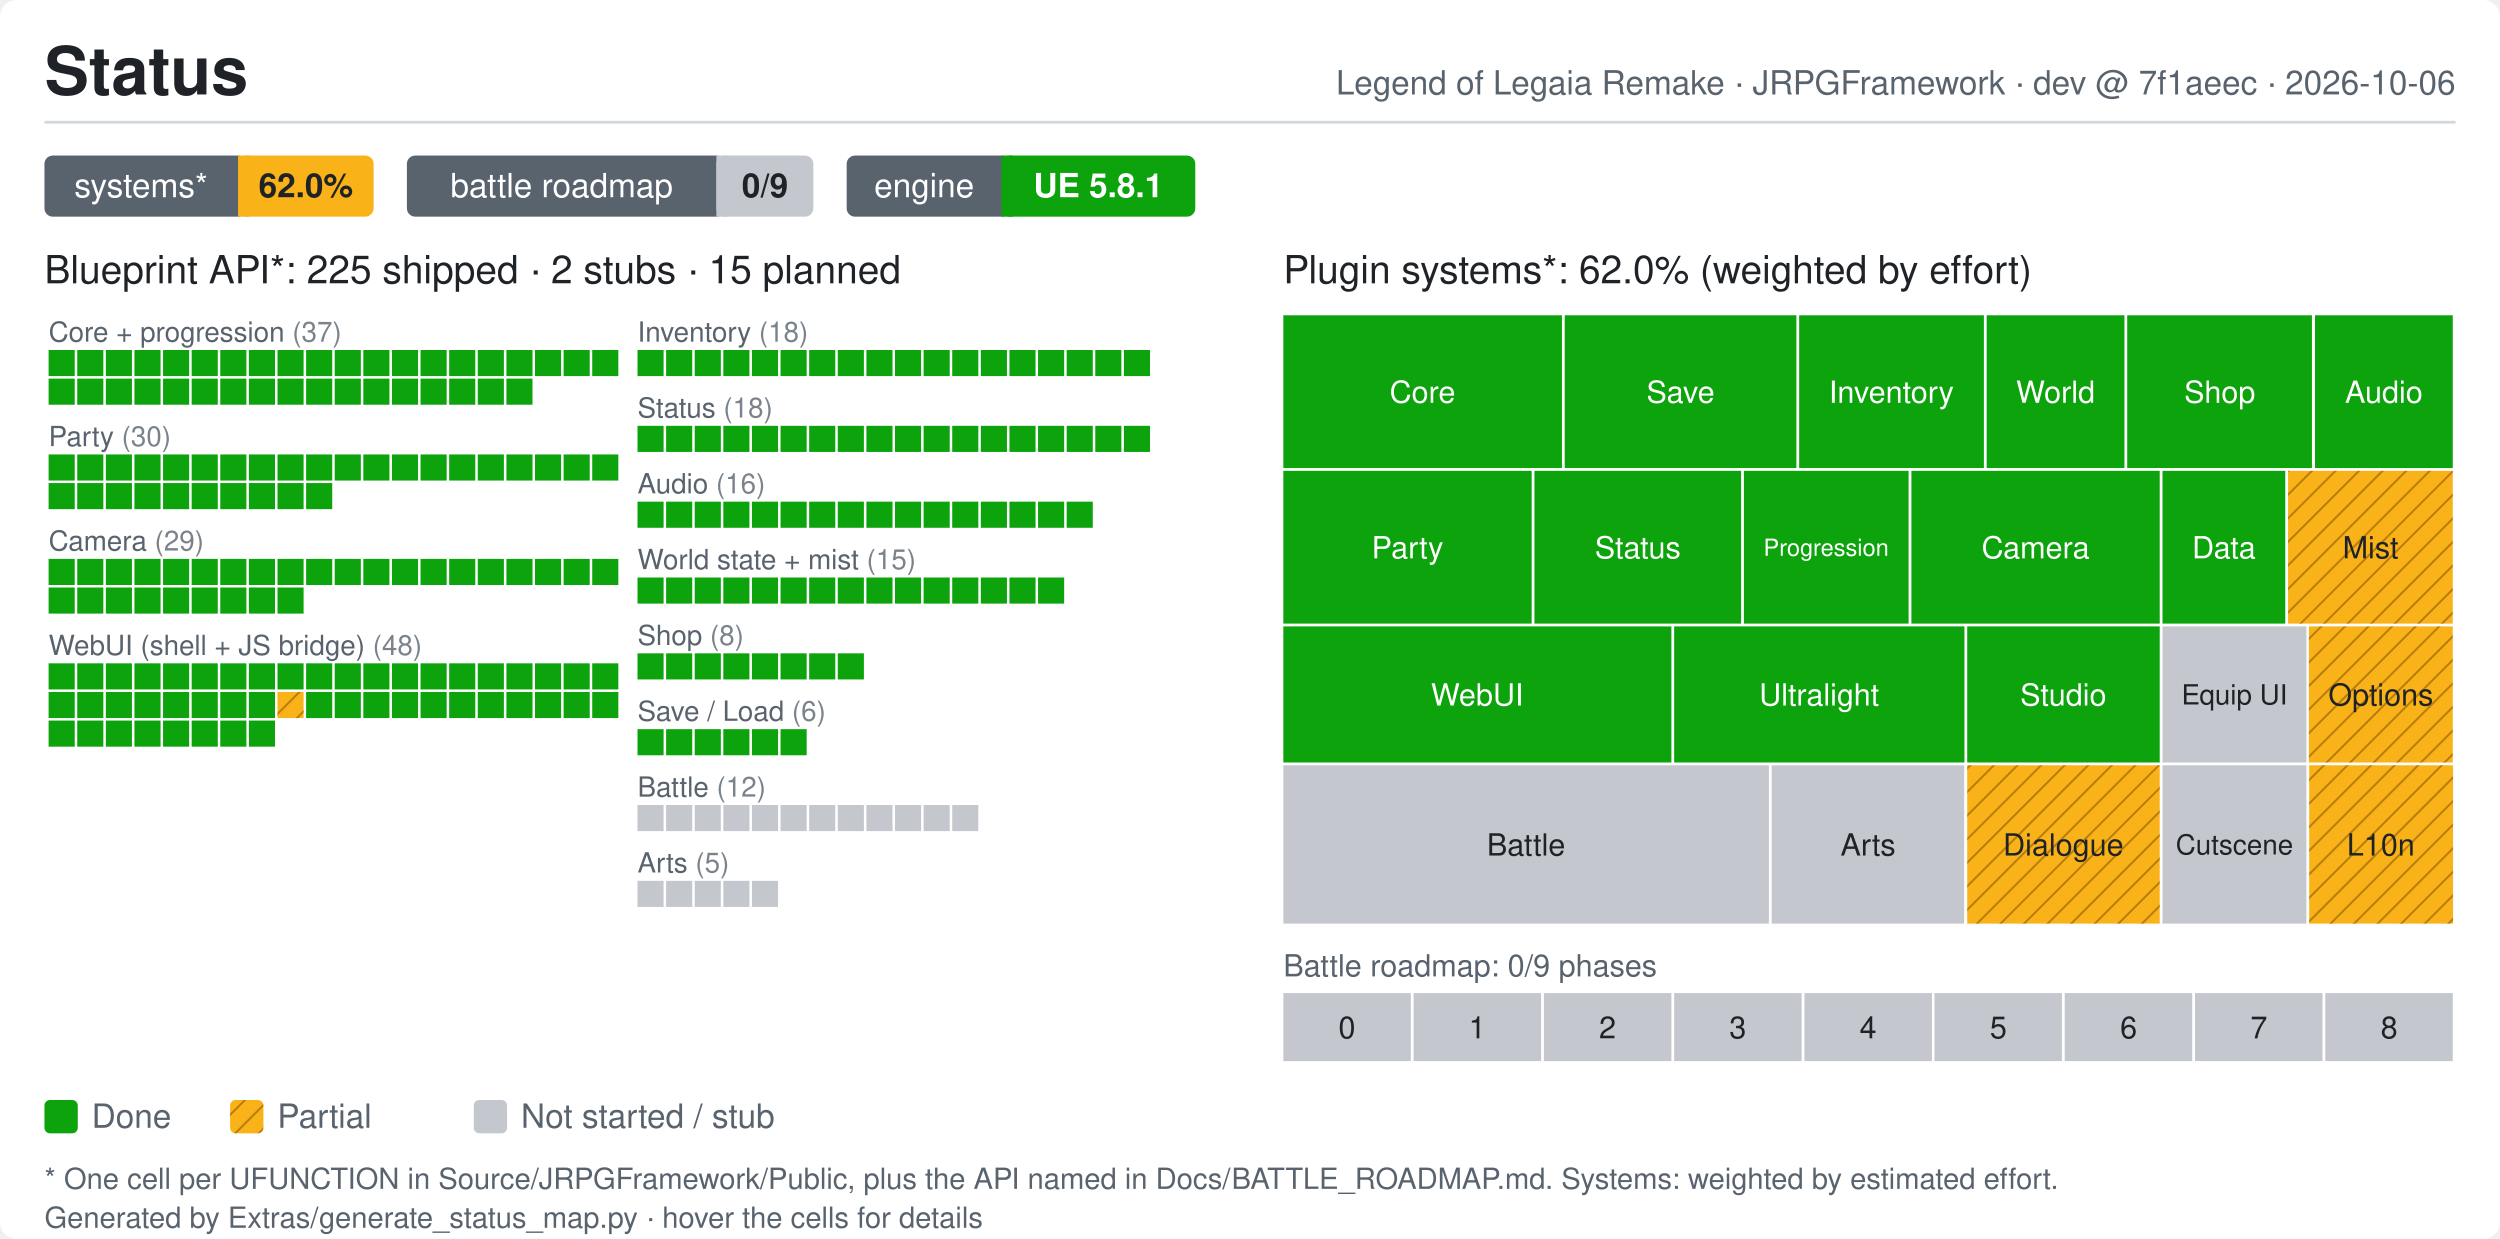
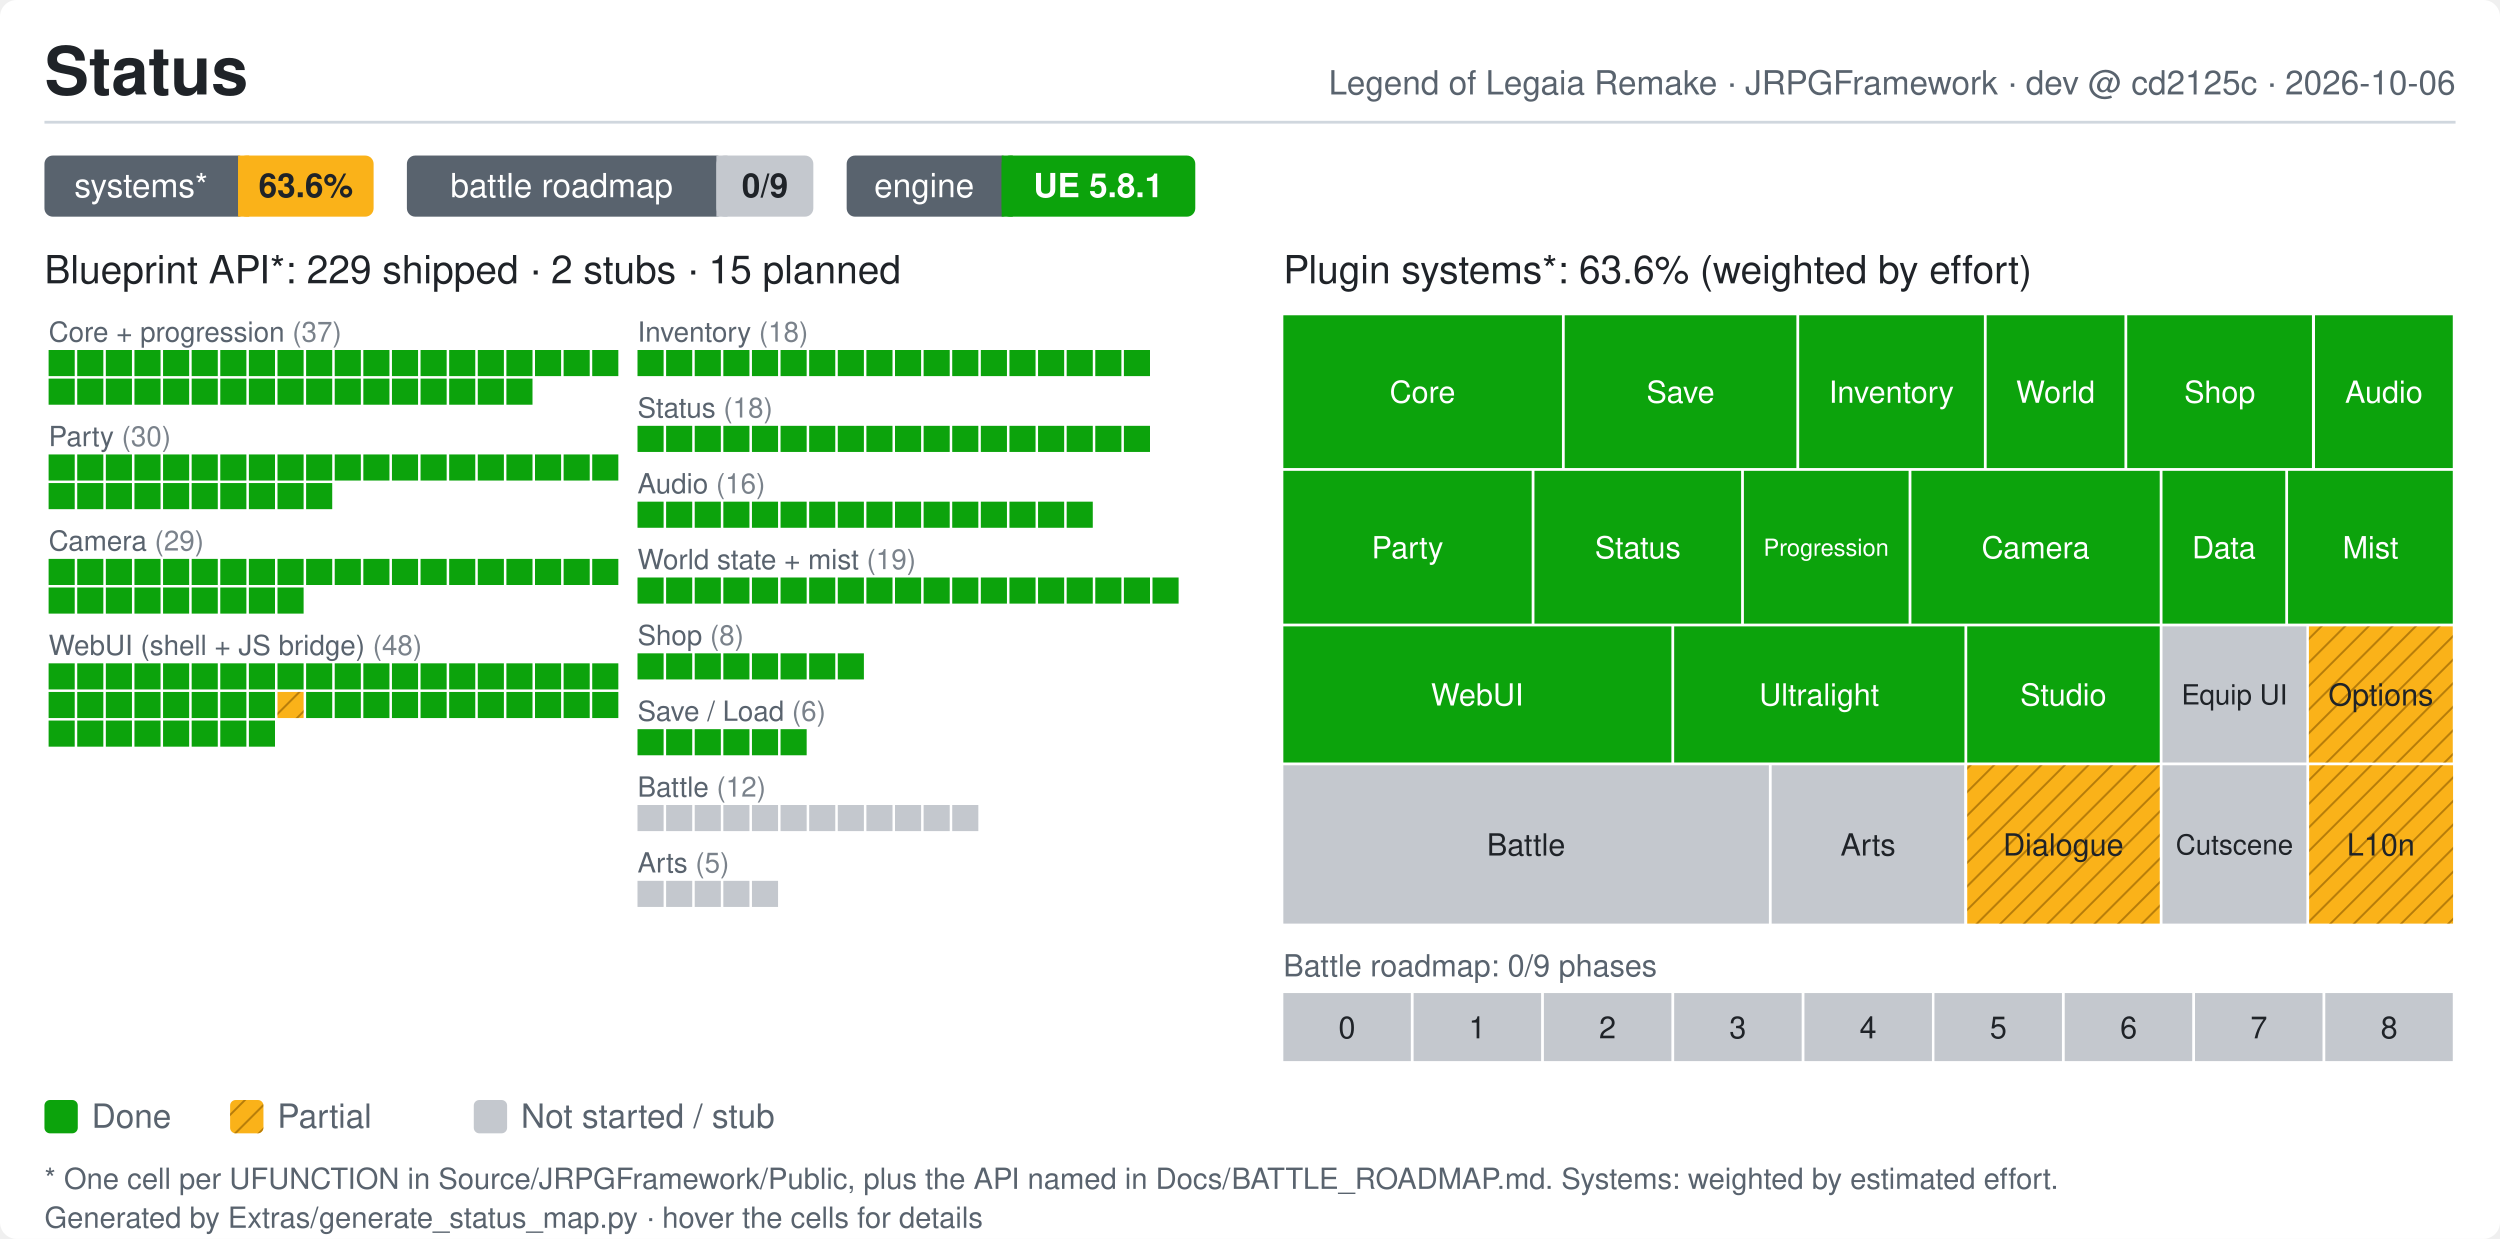
<svg xmlns="http://www.w3.org/2000/svg" width="900" height="446" viewBox="0 0 900 446" font-family="-apple-system,BlinkMacSystemFont,'Segoe UI',Helvetica,Arial,sans-serif" role="img" aria-labelledby="status-title">
  <style>
  .bg { fill: #ffffff; }
  .rule { stroke: #d0d7de; }
  .t1 { fill: #1f2328; }
  .t2 { fill: #59636e; }
  .ok { fill: #0ca30c; }
  .partial { fill: #fab219; }
  .pending { fill: #c4c8ce; }
  .hatch { stroke: #8a5a00; }
  .badge-k { fill: #59636e; }
  .badge-t { fill: #ffffff; }
  .txt-dark { fill: #1f2328; }
  .txt-pending { fill: #1f2328; }
  .panel { fill: #ffffff; }
  @media (prefers-color-scheme: dark) {
    .bg { fill: #0d1117; }
    .rule { stroke: #30363d; }
    .t1 { fill: #e6edf3; }
    .t2 { fill: #9198a1; }
    .pending { fill: #4b525c; }
    .badge-k { fill: #3d444d; }
    .txt-pending { fill: #e6edf3; }
    .panel { fill: #0d1117; }
  }
</style>
  <defs>
    <pattern id="hatch" width="6" height="6" patternUnits="userSpaceOnUse" patternTransform="rotate(45)">
      <line class="hatch" x1="0" y1="0" x2="0" y2="6" stroke-width="1.5" stroke-opacity=".55" />
    </pattern>
  </defs>
  <rect class="bg" width="900" height="446" rx="6" />
  <text class="t1" x="16" y="34" font-size="24" font-weight="600">Status</text>
-   <text class="t2" x="884" y="34" font-size="12" text-anchor="end">Legend of Legaia Remake · JRPGFramework · dev @ 7f1aeec · 2026-10-06</text>
+   <text class="t2" x="884" y="34" font-size="12" text-anchor="end">Legend of Legaia Remake · JRPGFramework · dev @ cd2125c · 2026-10-06</text>
  <line class="rule" x1="16" y1="44" x2="884" y2="44" stroke-width="1" />
  <rect class="badge-k" x="16" y="56" width="72.7" height="22" rx="3" />
  <rect class="partial" x="85.7" y="56" width="48.8" height="22" rx="3" />
  <rect class="partial" x="85.7" y="56" width="4" height="22" />
  <text class="badge-t" x="50.8" y="71" font-size="12" text-anchor="middle">systems*</text>
-   <text class="txt-dark" x="110.1" y="71" font-size="12" font-weight="600" text-anchor="middle">62.0%</text>
+   <text class="txt-dark" x="110.1" y="71" font-size="12" font-weight="600" text-anchor="middle">63.6%</text>
  <rect class="badge-k" x="146.48" y="56" width="114.4" height="22" rx="3" />
  <rect class="pending" x="257.9" y="56" width="34.9" height="22" rx="3" />
  <rect class="pending" x="257.9" y="56" width="4" height="22" />
  <text class="badge-t" x="202.2" y="71" font-size="12" text-anchor="middle">battle roadmap</text>
  <text class="txt-pending" x="275.4" y="71" font-size="12" font-weight="600" text-anchor="middle">0/9</text>
  <rect class="badge-k" x="304.8" y="56" width="58.8" height="22" rx="3" />
  <rect class="ok" x="360.6" y="56" width="69.7" height="22" rx="3" />
  <rect class="ok" x="360.6" y="56" width="4" height="22" />
  <text class="badge-t" x="332.7" y="71" font-size="12" text-anchor="middle">engine</text>
  <text class="badge-t" x="395.4" y="71" font-size="12" font-weight="600" text-anchor="middle">UE 5.8.1</text>
-   <text class="t1" x="16" y="102" font-size="14">Blueprint API*: 225 shipped · 2 stubs · 15 planned</text>
+   <text class="t1" x="16" y="102" font-size="14">Blueprint API*: 229 shipped · 2 stubs · 15 planned</text>
  <rect class="panel" x="16" y="112" width="424" height="270" />
  <text class="t2" x="17.5" y="123.0" font-size="10">Core + progression <tspan class="t2" fill-opacity=".8">(37)</tspan>
  </text>
  <rect class="ok" x="17.5" y="126.0" width="9.4" height="9.4" />
  <rect class="ok" x="27.8" y="126.0" width="9.4" height="9.4" />
  <rect class="ok" x="38.1" y="126.0" width="9.4" height="9.4" />
  <rect class="ok" x="48.4" y="126.0" width="9.4" height="9.4" />
  <rect class="ok" x="58.7" y="126.0" width="9.4" height="9.4" />
  <rect class="ok" x="69.0" y="126.0" width="9.4" height="9.4" />
  <rect class="ok" x="79.3" y="126.0" width="9.4" height="9.4" />
  <rect class="ok" x="89.6" y="126.0" width="9.4" height="9.4" />
  <rect class="ok" x="99.9" y="126.0" width="9.4" height="9.4" />
  <rect class="ok" x="110.2" y="126.0" width="9.4" height="9.4" />
  <rect class="ok" x="120.5" y="126.0" width="9.4" height="9.4" />
  <rect class="ok" x="130.8" y="126.0" width="9.4" height="9.4" />
  <rect class="ok" x="141.1" y="126.0" width="9.4" height="9.4" />
  <rect class="ok" x="151.4" y="126.0" width="9.4" height="9.4" />
  <rect class="ok" x="161.7" y="126.0" width="9.4" height="9.4" />
  <rect class="ok" x="172.0" y="126.0" width="9.4" height="9.4" />
  <rect class="ok" x="182.3" y="126.0" width="9.4" height="9.4" />
  <rect class="ok" x="192.6" y="126.0" width="9.4" height="9.4" />
  <rect class="ok" x="202.9" y="126.0" width="9.4" height="9.4" />
  <rect class="ok" x="213.2" y="126.0" width="9.4" height="9.4" />
  <rect class="ok" x="17.5" y="136.3" width="9.4" height="9.4" />
  <rect class="ok" x="27.8" y="136.3" width="9.4" height="9.4" />
  <rect class="ok" x="38.1" y="136.3" width="9.4" height="9.4" />
  <rect class="ok" x="48.4" y="136.3" width="9.4" height="9.4" />
  <rect class="ok" x="58.7" y="136.3" width="9.4" height="9.4" />
  <rect class="ok" x="69.0" y="136.3" width="9.4" height="9.4" />
  <rect class="ok" x="79.3" y="136.3" width="9.4" height="9.4" />
  <rect class="ok" x="89.6" y="136.3" width="9.4" height="9.4" />
  <rect class="ok" x="99.9" y="136.3" width="9.4" height="9.4" />
  <rect class="ok" x="110.2" y="136.3" width="9.4" height="9.4" />
  <rect class="ok" x="120.5" y="136.3" width="9.4" height="9.4" />
  <rect class="ok" x="130.8" y="136.3" width="9.4" height="9.4" />
  <rect class="ok" x="141.1" y="136.3" width="9.4" height="9.4" />
  <rect class="ok" x="151.4" y="136.3" width="9.4" height="9.4" />
  <rect class="ok" x="161.7" y="136.3" width="9.4" height="9.4" />
  <rect class="ok" x="172.0" y="136.3" width="9.4" height="9.4" />
  <rect class="ok" x="182.3" y="136.3" width="9.4" height="9.4" />
  <text class="t2" x="17.5" y="160.6" font-size="10">Party <tspan class="t2" fill-opacity=".8">(30)</tspan>
  </text>
  <rect class="ok" x="17.5" y="163.6" width="9.4" height="9.4" />
  <rect class="ok" x="27.8" y="163.6" width="9.4" height="9.4" />
  <rect class="ok" x="38.1" y="163.6" width="9.4" height="9.4" />
  <rect class="ok" x="48.4" y="163.6" width="9.4" height="9.4" />
  <rect class="ok" x="58.7" y="163.6" width="9.4" height="9.4" />
  <rect class="ok" x="69.0" y="163.6" width="9.4" height="9.4" />
  <rect class="ok" x="79.3" y="163.6" width="9.4" height="9.4" />
  <rect class="ok" x="89.6" y="163.6" width="9.4" height="9.4" />
  <rect class="ok" x="99.9" y="163.6" width="9.4" height="9.4" />
  <rect class="ok" x="110.2" y="163.6" width="9.4" height="9.4" />
  <rect class="ok" x="120.5" y="163.6" width="9.4" height="9.4" />
  <rect class="ok" x="130.8" y="163.6" width="9.4" height="9.4" />
  <rect class="ok" x="141.1" y="163.6" width="9.4" height="9.4" />
  <rect class="ok" x="151.4" y="163.6" width="9.4" height="9.4" />
  <rect class="ok" x="161.7" y="163.6" width="9.4" height="9.4" />
  <rect class="ok" x="172.0" y="163.6" width="9.4" height="9.4" />
  <rect class="ok" x="182.3" y="163.6" width="9.4" height="9.4" />
  <rect class="ok" x="192.6" y="163.6" width="9.4" height="9.4" />
  <rect class="ok" x="202.9" y="163.6" width="9.4" height="9.4" />
  <rect class="ok" x="213.2" y="163.6" width="9.4" height="9.4" />
  <rect class="ok" x="17.5" y="173.9" width="9.4" height="9.4" />
  <rect class="ok" x="27.8" y="173.9" width="9.4" height="9.4" />
  <rect class="ok" x="38.1" y="173.9" width="9.4" height="9.4" />
  <rect class="ok" x="48.4" y="173.9" width="9.4" height="9.4" />
  <rect class="ok" x="58.7" y="173.9" width="9.4" height="9.4" />
  <rect class="ok" x="69.0" y="173.9" width="9.4" height="9.4" />
  <rect class="ok" x="79.3" y="173.9" width="9.4" height="9.4" />
  <rect class="ok" x="89.6" y="173.9" width="9.4" height="9.4" />
  <rect class="ok" x="99.9" y="173.9" width="9.4" height="9.4" />
  <rect class="ok" x="110.2" y="173.9" width="9.4" height="9.4" />
  <text class="t2" x="17.5" y="198.2" font-size="10">Camera <tspan class="t2" fill-opacity=".8">(29)</tspan>
  </text>
  <rect class="ok" x="17.5" y="201.2" width="9.4" height="9.4" />
  <rect class="ok" x="27.8" y="201.2" width="9.4" height="9.4" />
  <rect class="ok" x="38.1" y="201.2" width="9.4" height="9.4" />
  <rect class="ok" x="48.4" y="201.2" width="9.4" height="9.4" />
  <rect class="ok" x="58.7" y="201.2" width="9.4" height="9.4" />
  <rect class="ok" x="69.0" y="201.2" width="9.4" height="9.4" />
  <rect class="ok" x="79.3" y="201.2" width="9.4" height="9.4" />
  <rect class="ok" x="89.6" y="201.2" width="9.4" height="9.4" />
  <rect class="ok" x="99.9" y="201.2" width="9.4" height="9.4" />
  <rect class="ok" x="110.2" y="201.2" width="9.4" height="9.4" />
  <rect class="ok" x="120.5" y="201.2" width="9.4" height="9.4" />
  <rect class="ok" x="130.8" y="201.2" width="9.4" height="9.4" />
  <rect class="ok" x="141.1" y="201.2" width="9.4" height="9.4" />
  <rect class="ok" x="151.4" y="201.2" width="9.4" height="9.4" />
  <rect class="ok" x="161.7" y="201.2" width="9.4" height="9.4" />
  <rect class="ok" x="172.0" y="201.2" width="9.4" height="9.4" />
  <rect class="ok" x="182.3" y="201.2" width="9.4" height="9.4" />
  <rect class="ok" x="192.6" y="201.2" width="9.4" height="9.4" />
  <rect class="ok" x="202.9" y="201.2" width="9.4" height="9.4" />
  <rect class="ok" x="213.2" y="201.2" width="9.4" height="9.4" />
  <rect class="ok" x="17.5" y="211.5" width="9.4" height="9.4" />
  <rect class="ok" x="27.8" y="211.5" width="9.4" height="9.4" />
  <rect class="ok" x="38.1" y="211.5" width="9.4" height="9.4" />
  <rect class="ok" x="48.4" y="211.5" width="9.4" height="9.4" />
  <rect class="ok" x="58.7" y="211.5" width="9.4" height="9.4" />
  <rect class="ok" x="69.0" y="211.5" width="9.4" height="9.4" />
  <rect class="ok" x="79.3" y="211.5" width="9.4" height="9.4" />
  <rect class="ok" x="89.6" y="211.5" width="9.4" height="9.4" />
  <rect class="ok" x="99.9" y="211.5" width="9.4" height="9.4" />
  <text class="t2" x="17.5" y="235.8" font-size="10">WebUI (shell + JS bridge) <tspan class="t2" fill-opacity=".8">(48)</tspan>
  </text>
  <rect class="ok" x="17.5" y="238.8" width="9.4" height="9.4" />
  <rect class="ok" x="27.8" y="238.8" width="9.4" height="9.4" />
  <rect class="ok" x="38.1" y="238.8" width="9.4" height="9.4" />
  <rect class="ok" x="48.4" y="238.8" width="9.4" height="9.4" />
  <rect class="ok" x="58.7" y="238.8" width="9.4" height="9.4" />
  <rect class="ok" x="69.0" y="238.8" width="9.4" height="9.4" />
  <rect class="ok" x="79.3" y="238.8" width="9.4" height="9.4" />
  <rect class="ok" x="89.6" y="238.8" width="9.4" height="9.4" />
  <rect class="ok" x="99.9" y="238.8" width="9.4" height="9.4" />
  <rect class="ok" x="110.2" y="238.8" width="9.4" height="9.4" />
  <rect class="ok" x="120.5" y="238.8" width="9.4" height="9.4" />
  <rect class="ok" x="130.8" y="238.8" width="9.4" height="9.4" />
  <rect class="ok" x="141.1" y="238.8" width="9.4" height="9.4" />
  <rect class="ok" x="151.4" y="238.8" width="9.4" height="9.4" />
  <rect class="ok" x="161.7" y="238.8" width="9.4" height="9.4" />
  <rect class="ok" x="172.0" y="238.8" width="9.4" height="9.4" />
  <rect class="ok" x="182.3" y="238.8" width="9.4" height="9.4" />
  <rect class="ok" x="192.6" y="238.8" width="9.4" height="9.4" />
  <rect class="ok" x="202.9" y="238.8" width="9.4" height="9.4" />
  <rect class="ok" x="213.2" y="238.8" width="9.4" height="9.4" />
  <rect class="ok" x="17.5" y="249.1" width="9.4" height="9.4" />
  <rect class="ok" x="27.8" y="249.1" width="9.4" height="9.4" />
  <rect class="ok" x="38.1" y="249.1" width="9.4" height="9.4" />
  <rect class="ok" x="48.4" y="249.1" width="9.4" height="9.4" />
  <rect class="ok" x="58.7" y="249.1" width="9.4" height="9.4" />
  <rect class="ok" x="69.0" y="249.1" width="9.4" height="9.4" />
  <rect class="ok" x="79.3" y="249.1" width="9.4" height="9.4" />
  <rect class="ok" x="89.6" y="249.1" width="9.4" height="9.4" />
  <rect class="partial" x="99.9" y="249.1" width="9.4" height="9.4" />
  <rect x="99.9" y="249.1" width="9.4" height="9.4" fill="url(#hatch)" pointer-events="none" />
  <rect class="ok" x="110.2" y="249.1" width="9.4" height="9.4" />
  <rect class="ok" x="120.5" y="249.1" width="9.4" height="9.4" />
  <rect class="ok" x="130.8" y="249.1" width="9.4" height="9.4" />
  <rect class="ok" x="141.1" y="249.1" width="9.4" height="9.4" />
  <rect class="ok" x="151.4" y="249.1" width="9.4" height="9.4" />
  <rect class="ok" x="161.7" y="249.1" width="9.4" height="9.4" />
  <rect class="ok" x="172.0" y="249.1" width="9.4" height="9.4" />
  <rect class="ok" x="182.3" y="249.1" width="9.4" height="9.4" />
  <rect class="ok" x="192.6" y="249.1" width="9.4" height="9.4" />
  <rect class="ok" x="202.9" y="249.1" width="9.4" height="9.4" />
  <rect class="ok" x="213.2" y="249.1" width="9.4" height="9.4" />
  <rect class="ok" x="17.5" y="259.4" width="9.4" height="9.4" />
  <rect class="ok" x="27.8" y="259.4" width="9.4" height="9.4" />
  <rect class="ok" x="38.1" y="259.4" width="9.4" height="9.4" />
  <rect class="ok" x="48.4" y="259.4" width="9.4" height="9.4" />
  <rect class="ok" x="58.7" y="259.4" width="9.4" height="9.4" />
  <rect class="ok" x="69.0" y="259.4" width="9.4" height="9.4" />
  <rect class="ok" x="79.3" y="259.4" width="9.4" height="9.4" />
  <rect class="ok" x="89.6" y="259.4" width="9.4" height="9.4" />
  <text class="t2" x="229.5" y="123.0" font-size="10">Inventory <tspan class="t2" fill-opacity=".8">(18)</tspan>
  </text>
  <rect class="ok" x="229.5" y="126.0" width="9.4" height="9.4" />
  <rect class="ok" x="239.8" y="126.0" width="9.4" height="9.4" />
  <rect class="ok" x="250.1" y="126.0" width="9.4" height="9.4" />
  <rect class="ok" x="260.4" y="126.0" width="9.4" height="9.4" />
  <rect class="ok" x="270.7" y="126.0" width="9.4" height="9.4" />
  <rect class="ok" x="281.0" y="126.0" width="9.4" height="9.4" />
  <rect class="ok" x="291.3" y="126.0" width="9.4" height="9.4" />
  <rect class="ok" x="301.6" y="126.0" width="9.4" height="9.4" />
  <rect class="ok" x="311.9" y="126.0" width="9.4" height="9.4" />
  <rect class="ok" x="322.2" y="126.0" width="9.4" height="9.4" />
  <rect class="ok" x="332.5" y="126.0" width="9.4" height="9.4" />
  <rect class="ok" x="342.8" y="126.0" width="9.4" height="9.4" />
  <rect class="ok" x="353.1" y="126.0" width="9.4" height="9.4" />
  <rect class="ok" x="363.4" y="126.0" width="9.4" height="9.4" />
  <rect class="ok" x="373.7" y="126.0" width="9.4" height="9.4" />
  <rect class="ok" x="384.0" y="126.0" width="9.4" height="9.4" />
  <rect class="ok" x="394.3" y="126.0" width="9.4" height="9.4" />
  <rect class="ok" x="404.6" y="126.0" width="9.4" height="9.4" />
  <text class="t2" x="229.5" y="150.3" font-size="10">Status <tspan class="t2" fill-opacity=".8">(18)</tspan>
  </text>
  <rect class="ok" x="229.5" y="153.3" width="9.4" height="9.4" />
  <rect class="ok" x="239.8" y="153.3" width="9.4" height="9.4" />
  <rect class="ok" x="250.1" y="153.3" width="9.4" height="9.4" />
  <rect class="ok" x="260.4" y="153.3" width="9.4" height="9.4" />
  <rect class="ok" x="270.7" y="153.3" width="9.4" height="9.4" />
  <rect class="ok" x="281.0" y="153.3" width="9.4" height="9.4" />
  <rect class="ok" x="291.3" y="153.3" width="9.4" height="9.4" />
  <rect class="ok" x="301.6" y="153.3" width="9.4" height="9.4" />
  <rect class="ok" x="311.9" y="153.3" width="9.4" height="9.4" />
  <rect class="ok" x="322.2" y="153.3" width="9.4" height="9.4" />
  <rect class="ok" x="332.5" y="153.3" width="9.4" height="9.4" />
  <rect class="ok" x="342.8" y="153.3" width="9.4" height="9.4" />
  <rect class="ok" x="353.1" y="153.3" width="9.4" height="9.4" />
  <rect class="ok" x="363.4" y="153.3" width="9.4" height="9.4" />
  <rect class="ok" x="373.7" y="153.3" width="9.4" height="9.4" />
  <rect class="ok" x="384.0" y="153.3" width="9.4" height="9.4" />
  <rect class="ok" x="394.3" y="153.3" width="9.4" height="9.4" />
  <rect class="ok" x="404.6" y="153.3" width="9.4" height="9.4" />
  <text class="t2" x="229.5" y="177.6" font-size="10">Audio <tspan class="t2" fill-opacity=".8">(16)</tspan>
  </text>
  <rect class="ok" x="229.5" y="180.6" width="9.4" height="9.4" />
  <rect class="ok" x="239.8" y="180.6" width="9.4" height="9.4" />
  <rect class="ok" x="250.1" y="180.6" width="9.4" height="9.4" />
  <rect class="ok" x="260.4" y="180.6" width="9.4" height="9.4" />
  <rect class="ok" x="270.7" y="180.6" width="9.4" height="9.4" />
  <rect class="ok" x="281.0" y="180.6" width="9.4" height="9.4" />
  <rect class="ok" x="291.3" y="180.6" width="9.4" height="9.4" />
  <rect class="ok" x="301.6" y="180.6" width="9.4" height="9.4" />
  <rect class="ok" x="311.9" y="180.6" width="9.4" height="9.4" />
  <rect class="ok" x="322.2" y="180.6" width="9.4" height="9.4" />
  <rect class="ok" x="332.5" y="180.6" width="9.4" height="9.4" />
  <rect class="ok" x="342.8" y="180.6" width="9.4" height="9.4" />
  <rect class="ok" x="353.1" y="180.6" width="9.4" height="9.4" />
  <rect class="ok" x="363.4" y="180.6" width="9.4" height="9.4" />
  <rect class="ok" x="373.7" y="180.6" width="9.4" height="9.4" />
  <rect class="ok" x="384.0" y="180.6" width="9.4" height="9.4" />
-   <text class="t2" x="229.5" y="204.9" font-size="10">World state + mist <tspan class="t2" fill-opacity=".8">(15)</tspan>
+   <text class="t2" x="229.5" y="204.9" font-size="10">World state + mist <tspan class="t2" fill-opacity=".8">(19)</tspan>
  </text>
  <rect class="ok" x="229.5" y="207.9" width="9.4" height="9.4" />
  <rect class="ok" x="239.8" y="207.9" width="9.4" height="9.4" />
  <rect class="ok" x="250.1" y="207.9" width="9.4" height="9.4" />
  <rect class="ok" x="260.4" y="207.9" width="9.4" height="9.4" />
  <rect class="ok" x="270.7" y="207.9" width="9.4" height="9.4" />
  <rect class="ok" x="281.0" y="207.9" width="9.4" height="9.4" />
  <rect class="ok" x="291.3" y="207.9" width="9.4" height="9.4" />
  <rect class="ok" x="301.6" y="207.9" width="9.4" height="9.4" />
  <rect class="ok" x="311.9" y="207.9" width="9.4" height="9.4" />
  <rect class="ok" x="322.2" y="207.9" width="9.4" height="9.4" />
  <rect class="ok" x="332.5" y="207.9" width="9.4" height="9.4" />
  <rect class="ok" x="342.8" y="207.9" width="9.4" height="9.4" />
  <rect class="ok" x="353.1" y="207.9" width="9.4" height="9.4" />
  <rect class="ok" x="363.4" y="207.9" width="9.4" height="9.4" />
  <rect class="ok" x="373.7" y="207.9" width="9.4" height="9.4" />
+   <rect class="ok" x="384.0" y="207.9" width="9.4" height="9.4" />
+   <rect class="ok" x="394.3" y="207.9" width="9.4" height="9.4" />
+   <rect class="ok" x="404.6" y="207.9" width="9.4" height="9.4" />
+   <rect class="ok" x="414.9" y="207.9" width="9.4" height="9.4" />
  <text class="t2" x="229.5" y="232.2" font-size="10">Shop <tspan class="t2" fill-opacity=".8">(8)</tspan>
  </text>
  <rect class="ok" x="229.5" y="235.2" width="9.4" height="9.4" />
  <rect class="ok" x="239.8" y="235.2" width="9.4" height="9.4" />
  <rect class="ok" x="250.1" y="235.2" width="9.4" height="9.4" />
  <rect class="ok" x="260.4" y="235.2" width="9.4" height="9.4" />
  <rect class="ok" x="270.7" y="235.2" width="9.4" height="9.4" />
  <rect class="ok" x="281.0" y="235.2" width="9.4" height="9.4" />
  <rect class="ok" x="291.3" y="235.2" width="9.4" height="9.4" />
  <rect class="ok" x="301.6" y="235.2" width="9.4" height="9.4" />
  <text class="t2" x="229.5" y="259.5" font-size="10">Save / Load <tspan class="t2" fill-opacity=".8">(6)</tspan>
  </text>
  <rect class="ok" x="229.5" y="262.5" width="9.4" height="9.4" />
  <rect class="ok" x="239.8" y="262.5" width="9.4" height="9.4" />
  <rect class="ok" x="250.1" y="262.5" width="9.4" height="9.4" />
  <rect class="ok" x="260.4" y="262.5" width="9.4" height="9.4" />
  <rect class="ok" x="270.7" y="262.5" width="9.4" height="9.4" />
  <rect class="ok" x="281.0" y="262.5" width="9.4" height="9.4" />
  <text class="t2" x="229.5" y="286.8" font-size="10">Battle <tspan class="t2" fill-opacity=".8">(12)</tspan>
  </text>
  <rect class="pending" x="229.5" y="289.8" width="9.4" height="9.4" />
  <rect class="pending" x="239.8" y="289.8" width="9.4" height="9.4" />
  <rect class="pending" x="250.1" y="289.8" width="9.4" height="9.4" />
  <rect class="pending" x="260.4" y="289.8" width="9.4" height="9.4" />
  <rect class="pending" x="270.7" y="289.8" width="9.4" height="9.4" />
  <rect class="pending" x="281.0" y="289.8" width="9.4" height="9.4" />
  <rect class="pending" x="291.3" y="289.8" width="9.4" height="9.4" />
  <rect class="pending" x="301.6" y="289.8" width="9.4" height="9.4" />
  <rect class="pending" x="311.9" y="289.8" width="9.4" height="9.4" />
  <rect class="pending" x="322.2" y="289.8" width="9.4" height="9.4" />
  <rect class="pending" x="332.5" y="289.8" width="9.4" height="9.4" />
  <rect class="pending" x="342.8" y="289.8" width="9.4" height="9.4" />
  <text class="t2" x="229.5" y="314.1" font-size="10">Arts <tspan class="t2" fill-opacity=".8">(5)</tspan>
  </text>
  <rect class="pending" x="229.5" y="317.1" width="9.4" height="9.4" />
  <rect class="pending" x="239.8" y="317.1" width="9.4" height="9.4" />
  <rect class="pending" x="250.1" y="317.1" width="9.4" height="9.4" />
  <rect class="pending" x="260.4" y="317.1" width="9.4" height="9.4" />
  <rect class="pending" x="270.7" y="317.1" width="9.4" height="9.4" />
-   <text class="t1" x="462" y="102" font-size="14">Plugin systems*: 62.0% (weighted by effort)</text>
+   <text class="t1" x="462" y="102" font-size="14">Plugin systems*: 63.6% (weighted by effort)</text>
  <rect class="ok" x="462.0" y="113.5" width="100.3" height="55.0" />
  <text class="badge-t" x="512.1" y="145.0" font-size="11" text-anchor="middle" pointer-events="none">Core</text>
  <rect class="ok" x="563.3" y="113.5" width="83.4" height="55.0" />
  <text class="badge-t" x="605.0" y="145.0" font-size="11" text-anchor="middle" pointer-events="none">Save</text>
  <rect class="ok" x="647.7" y="113.5" width="66.5" height="55.0" />
  <text class="badge-t" x="680.9" y="145.0" font-size="11" text-anchor="middle" pointer-events="none">Inventory</text>
  <rect class="ok" x="715.2" y="113.5" width="49.6" height="55.0" />
  <text class="badge-t" x="740.0" y="145.0" font-size="11" text-anchor="middle" pointer-events="none">World</text>
  <rect class="ok" x="765.8" y="113.5" width="66.5" height="55.0" />
  <text class="badge-t" x="799.1" y="145.0" font-size="11" text-anchor="middle" pointer-events="none">Shop</text>
  <rect class="ok" x="833.4" y="113.5" width="49.6" height="55.0" />
  <text class="badge-t" x="858.2" y="145.0" font-size="11" text-anchor="middle" pointer-events="none">Audio</text>
  <rect class="ok" x="462.0" y="169.5" width="89.4" height="55.0" />
  <text class="badge-t" x="506.7" y="201.0" font-size="11" text-anchor="middle" pointer-events="none">Party</text>
  <rect class="ok" x="552.4" y="169.5" width="74.4" height="55.0" />
  <text class="badge-t" x="589.6" y="201.0" font-size="11" text-anchor="middle" pointer-events="none">Status</text>
  <rect class="ok" x="627.8" y="169.5" width="59.3" height="55.0" />
  <text class="badge-t" x="657.4" y="200.1" font-size="8.5" text-anchor="middle" pointer-events="none">Progression</text>
  <rect class="ok" x="688.1" y="169.5" width="89.4" height="55.0" />
  <text class="badge-t" x="732.8" y="201.0" font-size="11" text-anchor="middle" pointer-events="none">Camera</text>
  <rect class="ok" x="778.5" y="169.5" width="44.2" height="55.0" />
  <text class="badge-t" x="800.6" y="201.0" font-size="11" text-anchor="middle" pointer-events="none">Data</text>
-   <rect class="partial" x="823.7" y="169.5" width="59.3" height="55.0" />
-   <rect x="823.7" y="169.5" width="59.3" height="55.0" fill="url(#hatch)" pointer-events="none" />
-   <text class="txt-dark" x="853.4" y="201.0" font-size="11" text-anchor="middle" pointer-events="none">Mist</text>
+   <rect class="ok" x="823.7" y="169.5" width="59.3" height="55.0" />
+   <text class="badge-t" x="853.4" y="201.0" font-size="11" text-anchor="middle" pointer-events="none">Mist</text>
  <rect class="ok" x="462.0" y="225.5" width="139.7" height="49.0" />
  <text class="badge-t" x="531.8" y="254.0" font-size="11" text-anchor="middle" pointer-events="none">WebUI</text>
  <rect class="ok" x="602.7" y="225.5" width="104.5" height="49.0" />
  <text class="badge-t" x="654.9" y="254.0" font-size="11" text-anchor="middle" pointer-events="none">Ultralight</text>
  <rect class="ok" x="708.2" y="225.5" width="69.3" height="49.0" />
  <text class="badge-t" x="742.8" y="254.0" font-size="11" text-anchor="middle" pointer-events="none">Studio</text>
  <rect class="pending" x="778.5" y="225.5" width="51.8" height="49.0" />
  <text class="txt-pending" x="804.4" y="253.6" font-size="10" text-anchor="middle" pointer-events="none">Equip UI</text>
  <rect class="partial" x="831.2" y="225.5" width="51.8" height="49.0" />
  <rect x="831.2" y="225.5" width="51.8" height="49.0" fill="url(#hatch)" pointer-events="none" />
  <text class="txt-dark" x="857.1" y="254.0" font-size="11" text-anchor="middle" pointer-events="none">Options</text>
  <rect class="pending" x="462.0" y="275.5" width="174.8" height="57.0" />
  <text class="txt-pending" x="549.4" y="308.0" font-size="11" text-anchor="middle" pointer-events="none">Battle</text>
  <rect class="pending" x="637.8" y="275.5" width="69.3" height="57.0" />
  <text class="txt-pending" x="672.5" y="308.0" font-size="11" text-anchor="middle" pointer-events="none">Arts</text>
  <rect class="partial" x="708.2" y="275.5" width="69.3" height="57.0" />
  <rect x="708.2" y="275.5" width="69.3" height="57.0" fill="url(#hatch)" pointer-events="none" />
  <text class="txt-dark" x="742.8" y="308.0" font-size="11" text-anchor="middle" pointer-events="none">Dialogue</text>
  <rect class="pending" x="778.5" y="275.5" width="51.8" height="57.0" />
  <text class="txt-pending" x="804.4" y="307.6" font-size="10" text-anchor="middle" pointer-events="none">Cutscene</text>
  <rect class="partial" x="831.3" y="275.5" width="51.8" height="57.0" />
  <rect x="831.3" y="275.5" width="51.8" height="57.0" fill="url(#hatch)" pointer-events="none" />
  <text class="txt-dark" x="857.1" y="308.0" font-size="11" text-anchor="middle" pointer-events="none">L10n</text>
  <text class="t2" x="462" y="351.5" font-size="11">Battle roadmap: 0/9 phases</text>
  <rect class="pending" x="462.0" y="357.5" width="45.9" height="24.5" />
  <text class="txt-pending" x="484.9" y="373.8" font-size="11" text-anchor="middle" pointer-events="none">0</text>
  <rect class="pending" x="508.9" y="357.5" width="45.9" height="24.5" />
  <text class="txt-pending" x="531.8" y="373.8" font-size="11" text-anchor="middle" pointer-events="none">1</text>
  <rect class="pending" x="555.8" y="357.5" width="45.9" height="24.5" />
  <text class="txt-pending" x="578.7" y="373.8" font-size="11" text-anchor="middle" pointer-events="none">2</text>
  <rect class="pending" x="602.7" y="357.5" width="45.9" height="24.5" />
  <text class="txt-pending" x="625.6" y="373.8" font-size="11" text-anchor="middle" pointer-events="none">3</text>
  <rect class="pending" x="649.6" y="357.5" width="45.9" height="24.5" />
  <text class="txt-pending" x="672.5" y="373.8" font-size="11" text-anchor="middle" pointer-events="none">4</text>
  <rect class="pending" x="696.4" y="357.5" width="45.9" height="24.5" />
  <text class="txt-pending" x="719.4" y="373.8" font-size="11" text-anchor="middle" pointer-events="none">5</text>
  <rect class="pending" x="743.3" y="357.5" width="45.9" height="24.5" />
  <text class="txt-pending" x="766.3" y="373.8" font-size="11" text-anchor="middle" pointer-events="none">6</text>
  <rect class="pending" x="790.2" y="357.5" width="45.9" height="24.5" />
  <text class="txt-pending" x="813.2" y="373.8" font-size="11" text-anchor="middle" pointer-events="none">7</text>
  <rect class="pending" x="837.1" y="357.5" width="45.9" height="24.5" />
  <text class="txt-pending" x="860.1" y="373.8" font-size="11" text-anchor="middle" pointer-events="none">8</text>
  <rect class="ok" x="16" y="396" width="12" height="12" rx="2" />
  <text class="t2" x="33" y="406" font-size="12">Done</text>
  <rect class="partial" x="82.84" y="396" width="12" height="12" rx="2" />
  <rect x="82.8" y="396.0" width="12.0" height="12.0" rx="2" fill="url(#hatch)" pointer-events="none" />
  <text class="t2" x="99.84" y="406" font-size="12">Partial</text>
  <rect class="pending" x="170.56" y="396" width="12" height="12" rx="2" />
  <text class="t2" x="187.56" y="406" font-size="12">Not started / stub</text>
  <text class="t2" x="16" y="428" font-size="10.5">* One cell per UFUNCTION in Source/JRPGFramework/Public, plus the API named in Docs/BATTLE_ROADMAP.md. Systems: weighted by estimated effort.</text>
  <text class="t2" x="16" y="442" font-size="10.5">Generated by Extras/generate_status_map.py · hover the cells for details</text>
</svg>
